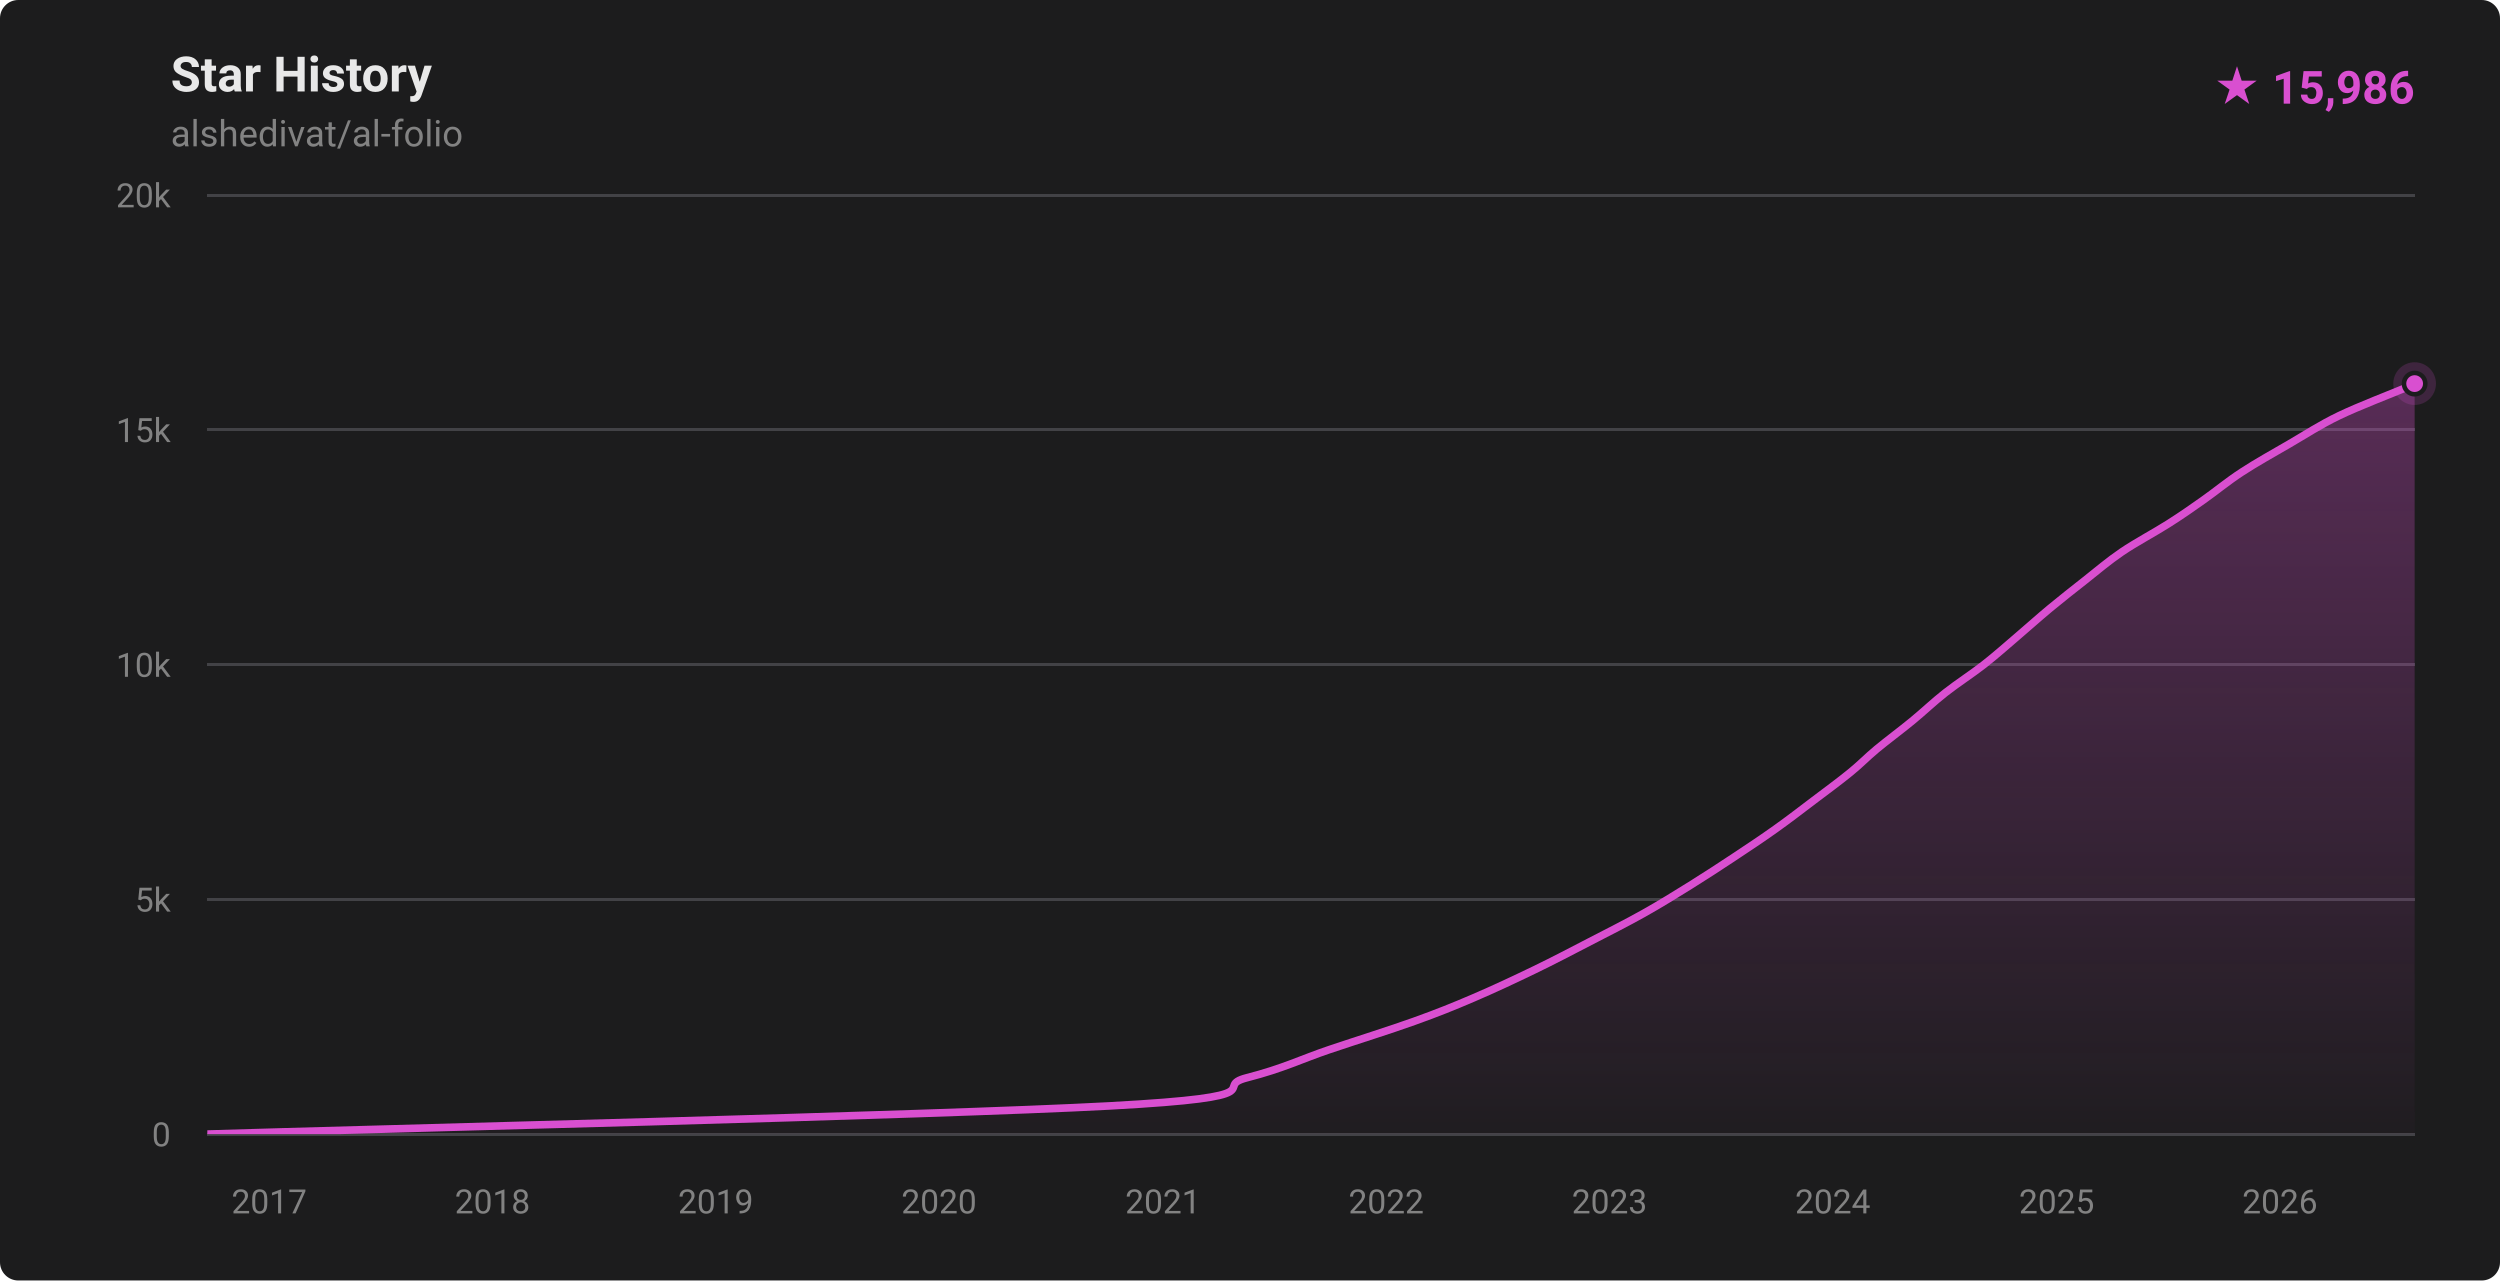
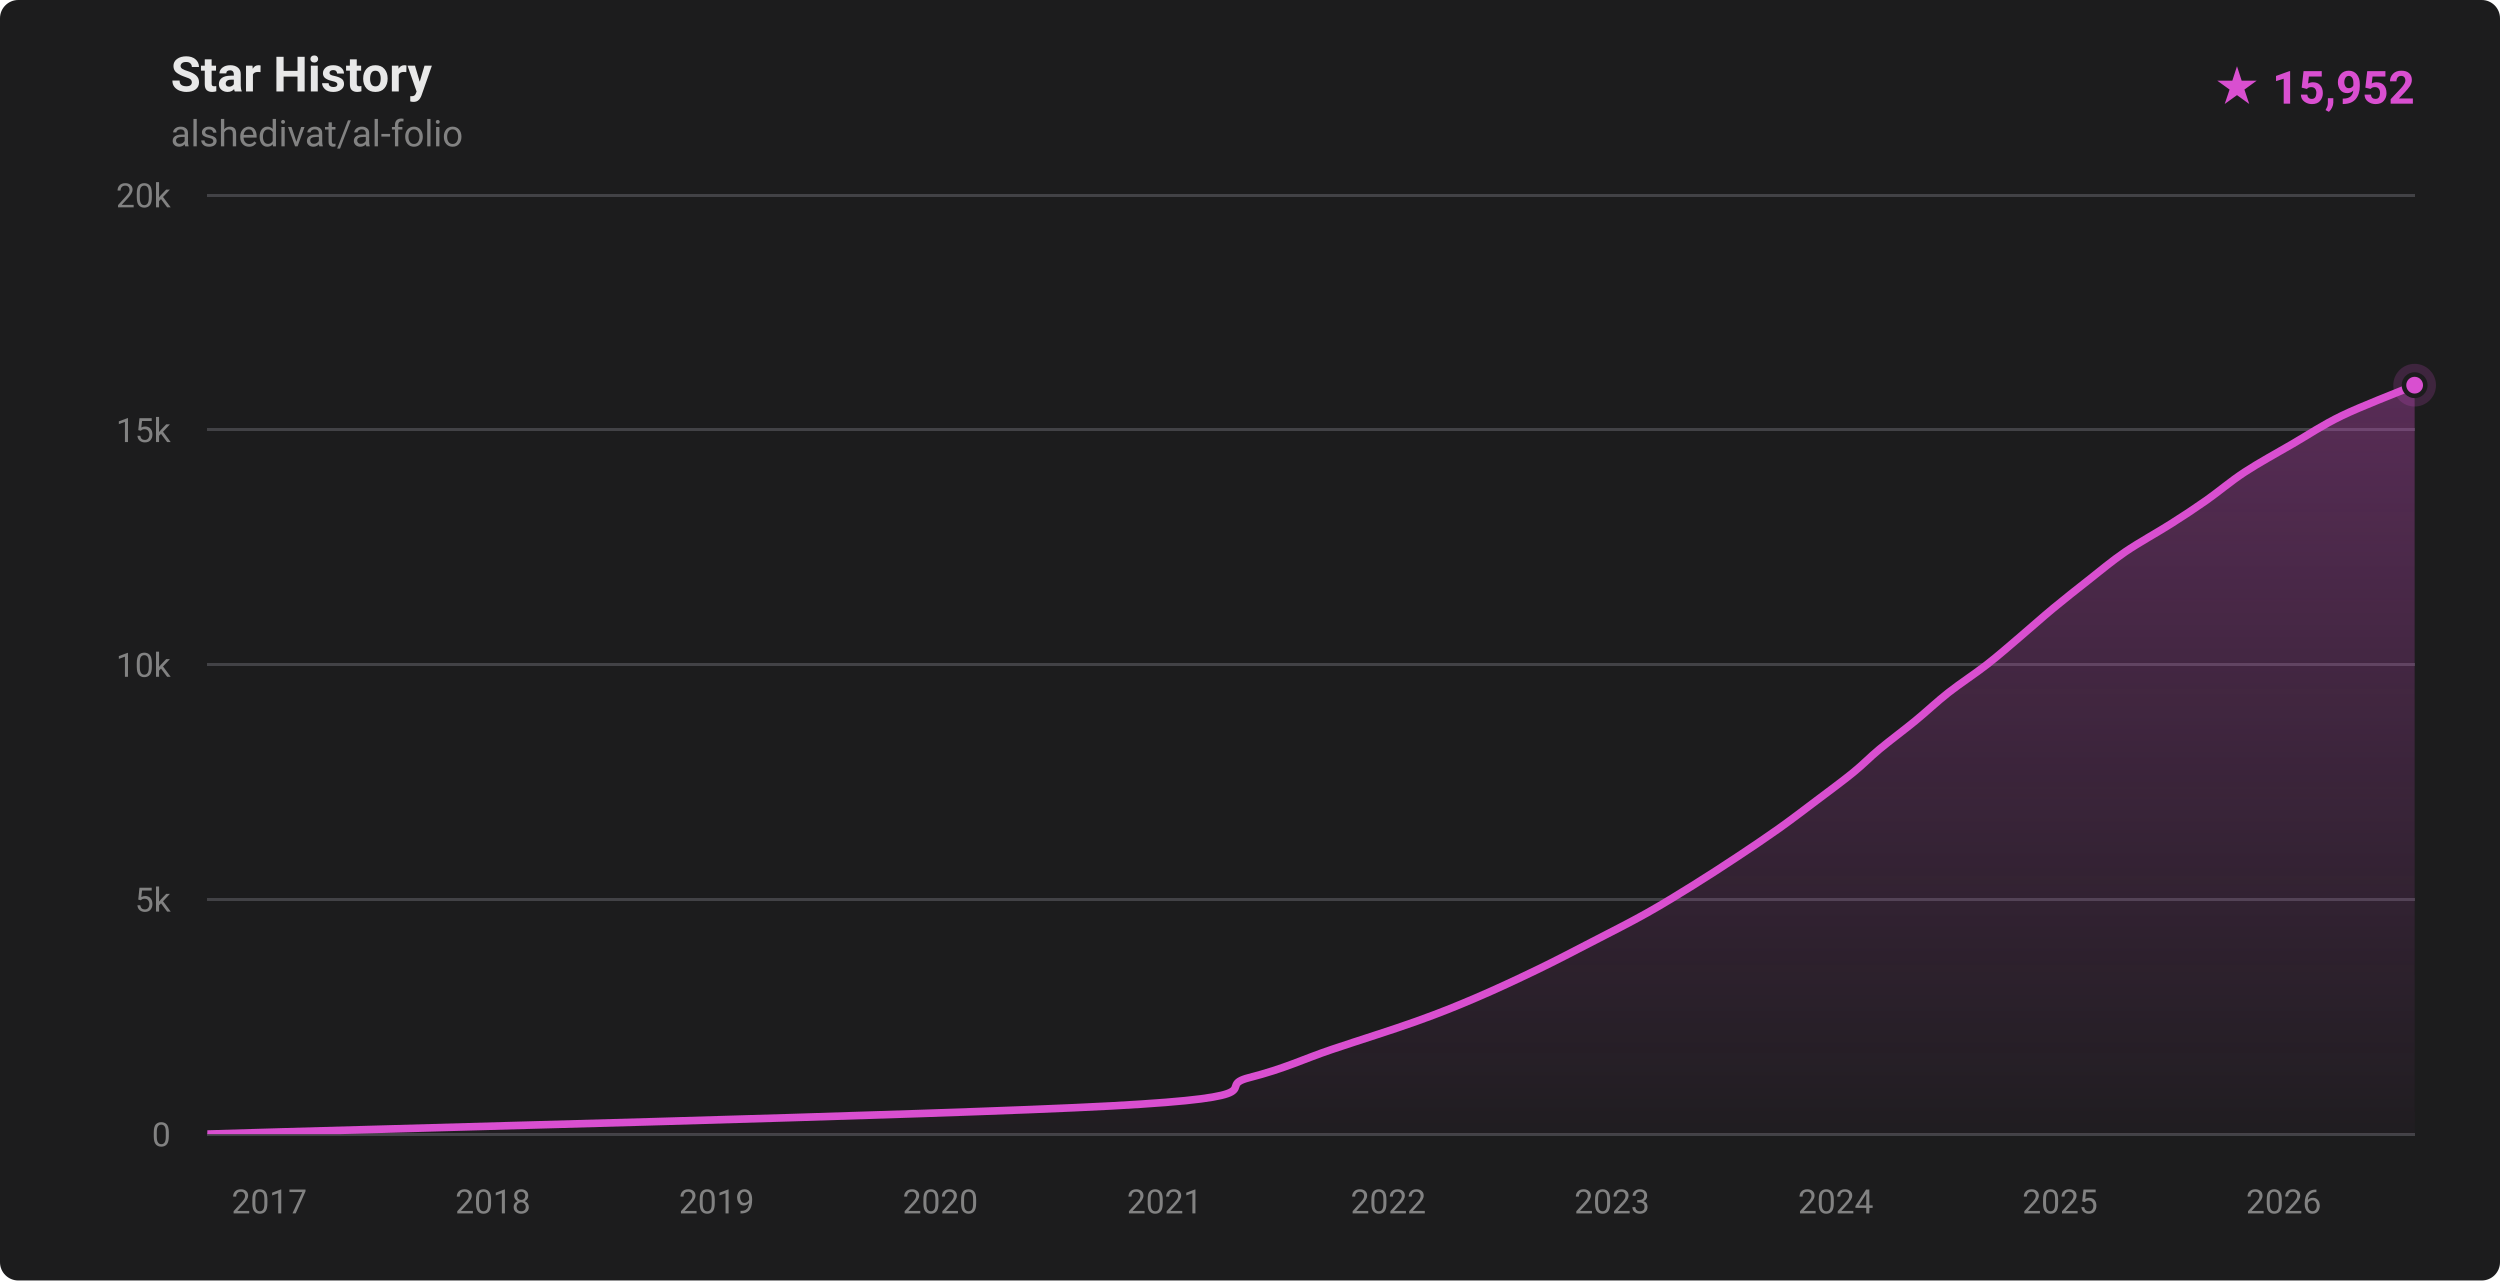
- <svg xmlns="http://www.w3.org/2000/svg" width="820" height="420" viewBox="0 0 820 420" role="img" aria-label="Star history for alshedivat/al-folio: 15986 stars">
+ <svg xmlns="http://www.w3.org/2000/svg" width="820" height="420" viewBox="0 0 820 420" role="img" aria-label="Star history for alshedivat/al-folio: 15952 stars">
  <defs>
    <linearGradient id="fill-dark" x1="0" y1="0" x2="0" y2="1">
      <stop offset="0%" stop-color="rgba(217,79,208,0.32)" />
      <stop offset="100%" stop-color="rgba(217,79,208,0.02)" />
    </linearGradient>
    <clipPath id="plot-dark">
      <rect x="68" y="64" width="724" height="308" />
    </clipPath>
  </defs>
  <style>
    .ttl { font: 600 16px -apple-system,BlinkMacSystemFont,'Segoe UI',Roboto,'Helvetica Neue',Arial,sans-serif; fill: #e8e8e8; }
    .sub { font: 400 12px -apple-system,BlinkMacSystemFont,'Segoe UI',Roboto,'Helvetica Neue',Arial,sans-serif; fill: #828282; }
    .ax  { font: 400 11px -apple-system,BlinkMacSystemFont,'Segoe UI',Roboto,'Helvetica Neue',Arial,sans-serif; fill: #828282; }
    .tot { font: 700 15px -apple-system,BlinkMacSystemFont,'Segoe UI',Roboto,'Helvetica Neue',Arial,sans-serif; fill: #d94fd0; }
  </style>
  <rect width="820" height="420" fill="#1c1c1d" rx="6" />
  <text x="56" y="30" class="ttl">Star History</text>
  <text x="56" y="48" class="sub">alshedivat/al-folio</text>
-   <text x="792" y="34" text-anchor="end" class="tot">★ 15,986</text>
+   <text x="792" y="34" text-anchor="end" class="tot">★ 15,952</text>
  <g stroke="#424246" stroke-width="1" shape-rendering="crispEdges">
    <line x1="68" y1="372.00" x2="792" y2="372.00" />
    <line x1="68" y1="295.00" x2="792" y2="295.00" />
    <line x1="68" y1="218.00" x2="792" y2="218.00" />
    <line x1="68" y1="141.00" x2="792" y2="141.00" />
    <line x1="68" y1="64.00" x2="792" y2="64.00" />
  </g>
  <g>
    <text x="56" y="376.00" text-anchor="end" class="ax">0</text>
    <text x="56" y="299.00" text-anchor="end" class="ax">5k</text>
    <text x="56" y="222.00" text-anchor="end" class="ax">10k</text>
    <text x="56" y="145.00" text-anchor="end" class="ax">15k</text>
    <text x="56" y="68.00" text-anchor="end" class="ax">20k</text>
  </g>
  <g>
-     <text x="88.29" y="398" text-anchor="middle" class="ax">2017</text>
-     <text x="161.53" y="398" text-anchor="middle" class="ax">2018</text>
-     <text x="234.76" y="398" text-anchor="middle" class="ax">2019</text>
-     <text x="308.00" y="398" text-anchor="middle" class="ax">2020</text>
-     <text x="381.43" y="398" text-anchor="middle" class="ax">2021</text>
-     <text x="454.67" y="398" text-anchor="middle" class="ax">2022</text>
-     <text x="527.91" y="398" text-anchor="middle" class="ax">2023</text>
-     <text x="601.14" y="398" text-anchor="middle" class="ax">2024</text>
-     <text x="674.58" y="398" text-anchor="middle" class="ax">2025</text>
-     <text x="747.81" y="398" text-anchor="middle" class="ax">2026</text>
+     <text x="88.33" y="398" text-anchor="middle" class="ax">2017</text>
+     <text x="161.69" y="398" text-anchor="middle" class="ax">2018</text>
+     <text x="235.06" y="398" text-anchor="middle" class="ax">2019</text>
+     <text x="308.43" y="398" text-anchor="middle" class="ax">2020</text>
+     <text x="382.00" y="398" text-anchor="middle" class="ax">2021</text>
+     <text x="455.37" y="398" text-anchor="middle" class="ax">2022</text>
+     <text x="528.74" y="398" text-anchor="middle" class="ax">2023</text>
+     <text x="602.11" y="398" text-anchor="middle" class="ax">2024</text>
+     <text x="675.68" y="398" text-anchor="middle" class="ax">2025</text>
+     <text x="749.05" y="398" text-anchor="middle" class="ax">2026</text>
  </g>
  <g clip-path="url(#plot-dark)">
-     <path d="M 68.00,371.98 C 117.33,370.44 307.14,365.82 363.97,362.74 C 420.81,359.66 396.98,356.58 408.99,353.50 C 421.01,350.42 426.93,347.34 436.06,344.26 C 445.19,341.18 455.89,337.85 463.76,335.02 C 471.63,332.20 476.69,330.15 483.29,327.32 C 489.89,324.50 496.99,321.16 503.36,318.08 C 509.73,315.00 515.57,311.92 521.53,308.84 C 527.48,305.76 533.60,302.68 539.09,299.60 C 544.58,296.52 549.53,293.44 554.48,290.36 C 559.43,287.28 564.14,284.20 568.79,281.12 C 573.45,278.04 578.07,274.96 582.40,271.88 C 586.73,268.80 590.71,265.72 594.78,262.64 C 598.86,259.56 603.39,256.23 606.85,253.40 C 610.32,250.58 612.17,248.53 615.57,245.70 C 618.97,242.88 623.48,239.54 627.23,236.46 C 630.98,233.38 634.15,230.30 638.07,227.22 C 641.99,224.14 646.79,221.06 650.73,217.98 C 654.67,214.90 658.09,211.82 661.71,208.74 C 665.33,205.66 668.73,202.58 672.44,199.50 C 676.16,196.42 680.08,193.34 684.00,190.26 C 687.92,187.18 691.44,184.10 695.98,181.02 C 700.52,177.94 706.80,174.61 711.24,171.78 C 715.68,168.96 718.59,166.91 722.61,164.08 C 726.63,161.26 730.61,157.92 735.33,154.84 C 740.04,151.76 745.59,148.68 750.90,145.60 C 756.21,142.52 760.81,139.44 767.20,136.36 C 773.58,133.28 785.08,128.88 789.22,127.12 C 793.35,125.37 791.54,126.03 792.00,125.82 L 792.00,372.00 L 68.00,372.00 Z" fill="url(#fill-dark)" />
-     <path d="M 68.00,371.98 C 117.33,370.44 307.14,365.82 363.97,362.74 C 420.81,359.66 396.98,356.58 408.99,353.50 C 421.01,350.42 426.93,347.34 436.06,344.26 C 445.19,341.18 455.89,337.85 463.76,335.02 C 471.63,332.20 476.69,330.15 483.29,327.32 C 489.89,324.50 496.99,321.16 503.36,318.08 C 509.73,315.00 515.57,311.92 521.53,308.84 C 527.48,305.76 533.60,302.68 539.09,299.60 C 544.58,296.52 549.53,293.44 554.48,290.36 C 559.43,287.28 564.14,284.20 568.79,281.12 C 573.45,278.04 578.07,274.96 582.40,271.88 C 586.73,268.80 590.71,265.72 594.78,262.64 C 598.86,259.56 603.39,256.23 606.85,253.40 C 610.32,250.58 612.17,248.53 615.57,245.70 C 618.97,242.88 623.48,239.54 627.23,236.46 C 630.98,233.38 634.15,230.30 638.07,227.22 C 641.99,224.14 646.79,221.06 650.73,217.98 C 654.67,214.90 658.09,211.82 661.71,208.74 C 665.33,205.66 668.73,202.58 672.44,199.50 C 676.16,196.42 680.08,193.34 684.00,190.26 C 687.92,187.18 691.44,184.10 695.98,181.02 C 700.52,177.94 706.80,174.61 711.24,171.78 C 715.68,168.96 718.59,166.91 722.61,164.08 C 726.63,161.26 730.61,157.92 735.33,154.84 C 740.04,151.76 745.59,148.68 750.90,145.60 C 756.21,142.52 760.81,139.44 767.20,136.36 C 773.58,133.28 785.08,128.88 789.22,127.12 C 793.35,125.37 791.54,126.03 792.00,125.82" fill="none" stroke="#d94fd0" stroke-width="2.5" stroke-linecap="round" stroke-linejoin="round" />
+     <path d="M 68.00,371.98 C 117.42,370.44 307.57,365.82 364.51,362.74 C 421.44,359.66 397.57,356.58 409.61,353.50 C 421.65,350.42 427.58,347.34 436.72,344.26 C 445.87,341.18 456.59,337.85 464.48,335.02 C 472.36,332.20 477.43,330.15 484.04,327.32 C 490.65,324.50 497.76,321.16 504.15,318.08 C 510.53,315.00 516.38,311.92 522.35,308.84 C 528.31,305.76 534.44,302.68 539.94,299.60 C 545.44,296.52 550.40,293.44 555.36,290.36 C 560.32,287.28 565.04,284.20 569.70,281.12 C 574.35,278.04 578.95,274.96 583.29,271.88 C 587.63,268.80 591.64,265.72 595.73,262.64 C 599.81,259.56 604.36,256.23 607.82,253.40 C 611.29,250.58 613.12,248.53 616.52,245.70 C 619.91,242.88 624.43,239.54 628.18,236.46 C 631.94,233.38 635.12,230.30 639.04,227.22 C 642.96,224.14 647.74,221.06 651.69,217.98 C 655.64,214.90 659.11,211.82 662.74,208.74 C 666.37,205.66 669.77,202.58 673.49,199.50 C 677.21,196.42 681.12,193.34 685.04,190.26 C 688.97,187.18 692.55,184.10 697.06,181.02 C 701.57,177.94 707.68,174.61 712.12,171.78 C 716.56,168.96 719.68,166.91 723.71,164.08 C 727.73,161.26 731.56,157.92 736.26,154.84 C 740.97,151.76 746.64,148.68 751.95,145.60 C 757.26,142.52 761.74,139.44 768.11,136.36 C 774.48,133.28 786.19,128.80 790.17,127.12 C 794.15,125.45 791.70,126.47 792.00,126.34 L 792.00,372.00 L 68.00,372.00 Z" fill="url(#fill-dark)" />
+     <path d="M 68.00,371.98 C 117.42,370.44 307.57,365.82 364.51,362.74 C 421.44,359.66 397.57,356.58 409.61,353.50 C 421.65,350.42 427.58,347.34 436.72,344.26 C 445.87,341.18 456.59,337.85 464.48,335.02 C 472.36,332.20 477.43,330.15 484.04,327.32 C 490.65,324.50 497.76,321.16 504.15,318.08 C 510.53,315.00 516.38,311.92 522.35,308.84 C 528.31,305.76 534.44,302.68 539.94,299.60 C 545.44,296.52 550.40,293.44 555.36,290.36 C 560.32,287.28 565.04,284.20 569.70,281.12 C 574.35,278.04 578.95,274.96 583.29,271.88 C 587.63,268.80 591.64,265.72 595.73,262.64 C 599.81,259.56 604.36,256.23 607.82,253.40 C 611.29,250.58 613.12,248.53 616.52,245.70 C 619.91,242.88 624.43,239.54 628.18,236.46 C 631.94,233.38 635.12,230.30 639.04,227.22 C 642.96,224.14 647.74,221.06 651.69,217.98 C 655.64,214.90 659.11,211.82 662.74,208.74 C 666.37,205.66 669.77,202.58 673.49,199.50 C 677.21,196.42 681.12,193.34 685.04,190.26 C 688.97,187.18 692.55,184.10 697.06,181.02 C 701.57,177.94 707.68,174.61 712.12,171.78 C 716.56,168.96 719.68,166.91 723.71,164.08 C 727.73,161.26 731.56,157.92 736.26,154.84 C 740.97,151.76 746.64,148.68 751.95,145.60 C 757.26,142.52 761.74,139.44 768.11,136.36 C 774.48,133.28 786.19,128.80 790.17,127.12 C 794.15,125.45 791.70,126.47 792.00,126.34" fill="none" stroke="#d94fd0" stroke-width="2.5" stroke-linecap="round" stroke-linejoin="round" />
  </g>
-   <circle cx="792.00" cy="125.82" r="7" fill="#d94fd0" opacity="0.18" />
-   <circle cx="792.00" cy="125.82" r="3.5" fill="#d94fd0" stroke="#1c1c1d" stroke-width="1.5" />
+   <circle cx="792.00" cy="126.34" r="7" fill="#d94fd0" opacity="0.18" />
+   <circle cx="792.00" cy="126.34" r="3.5" fill="#d94fd0" stroke="#1c1c1d" stroke-width="1.5" />
</svg>
